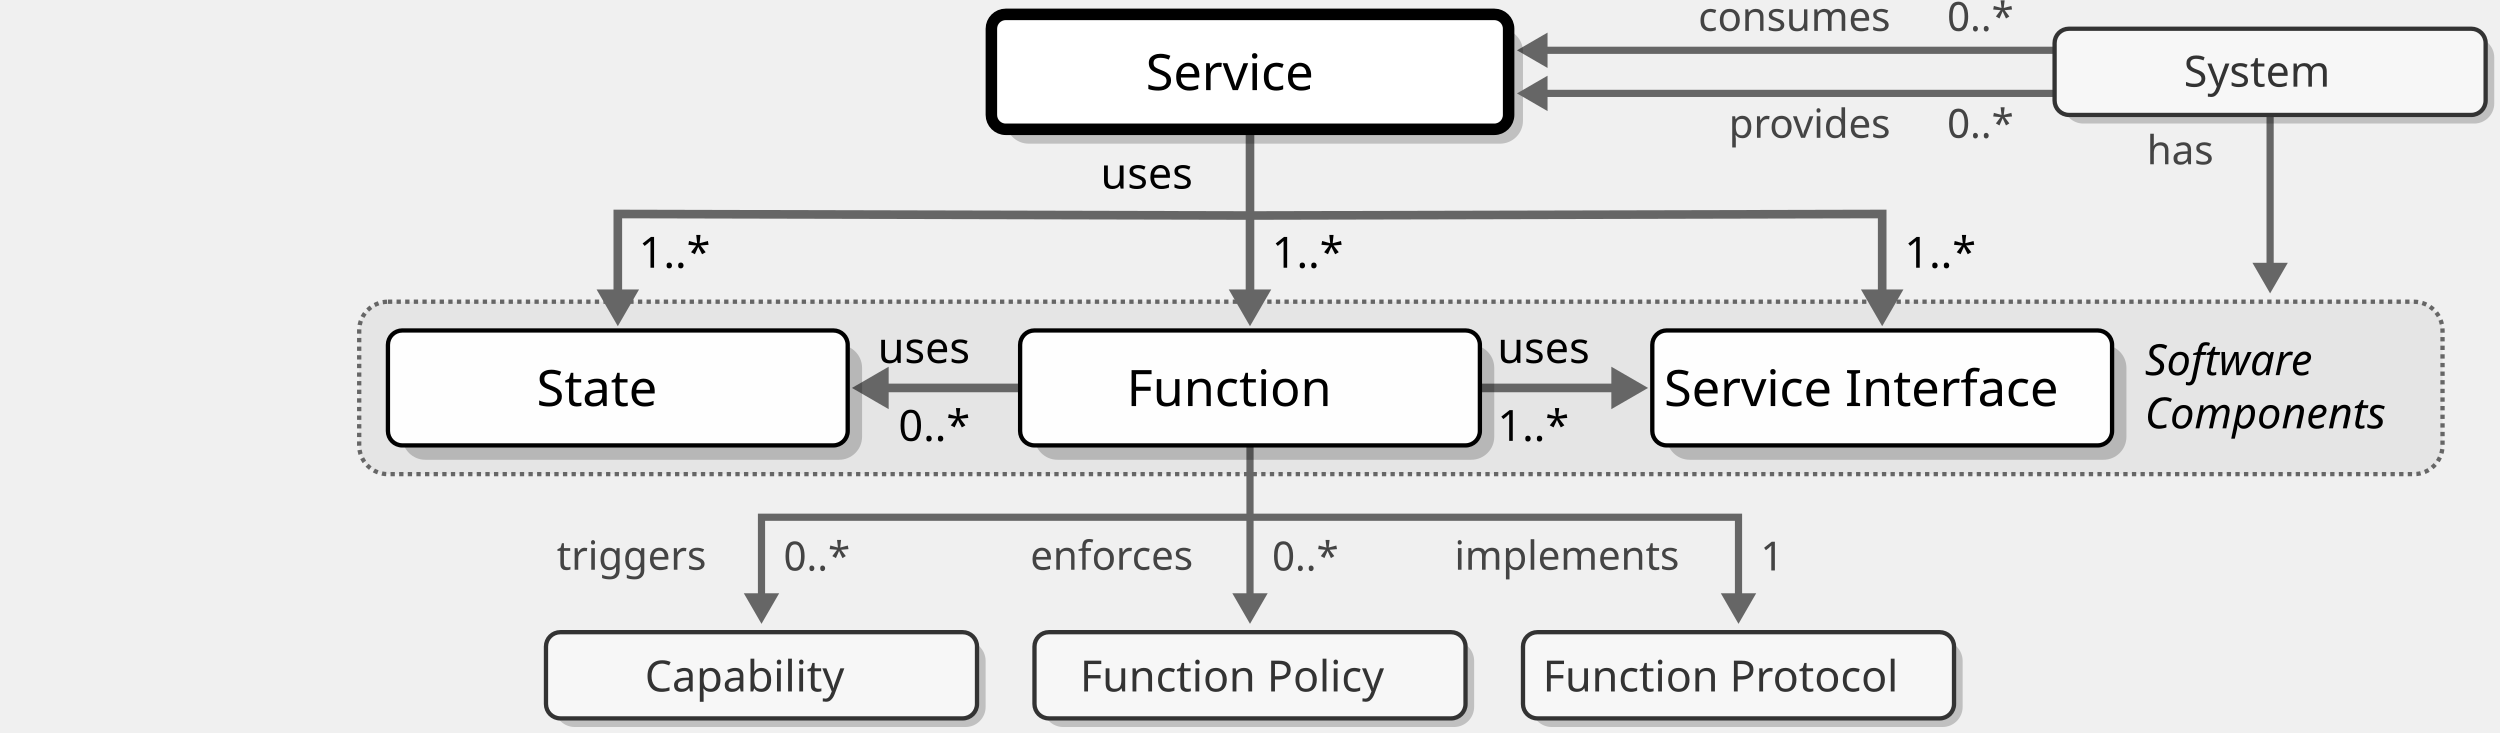
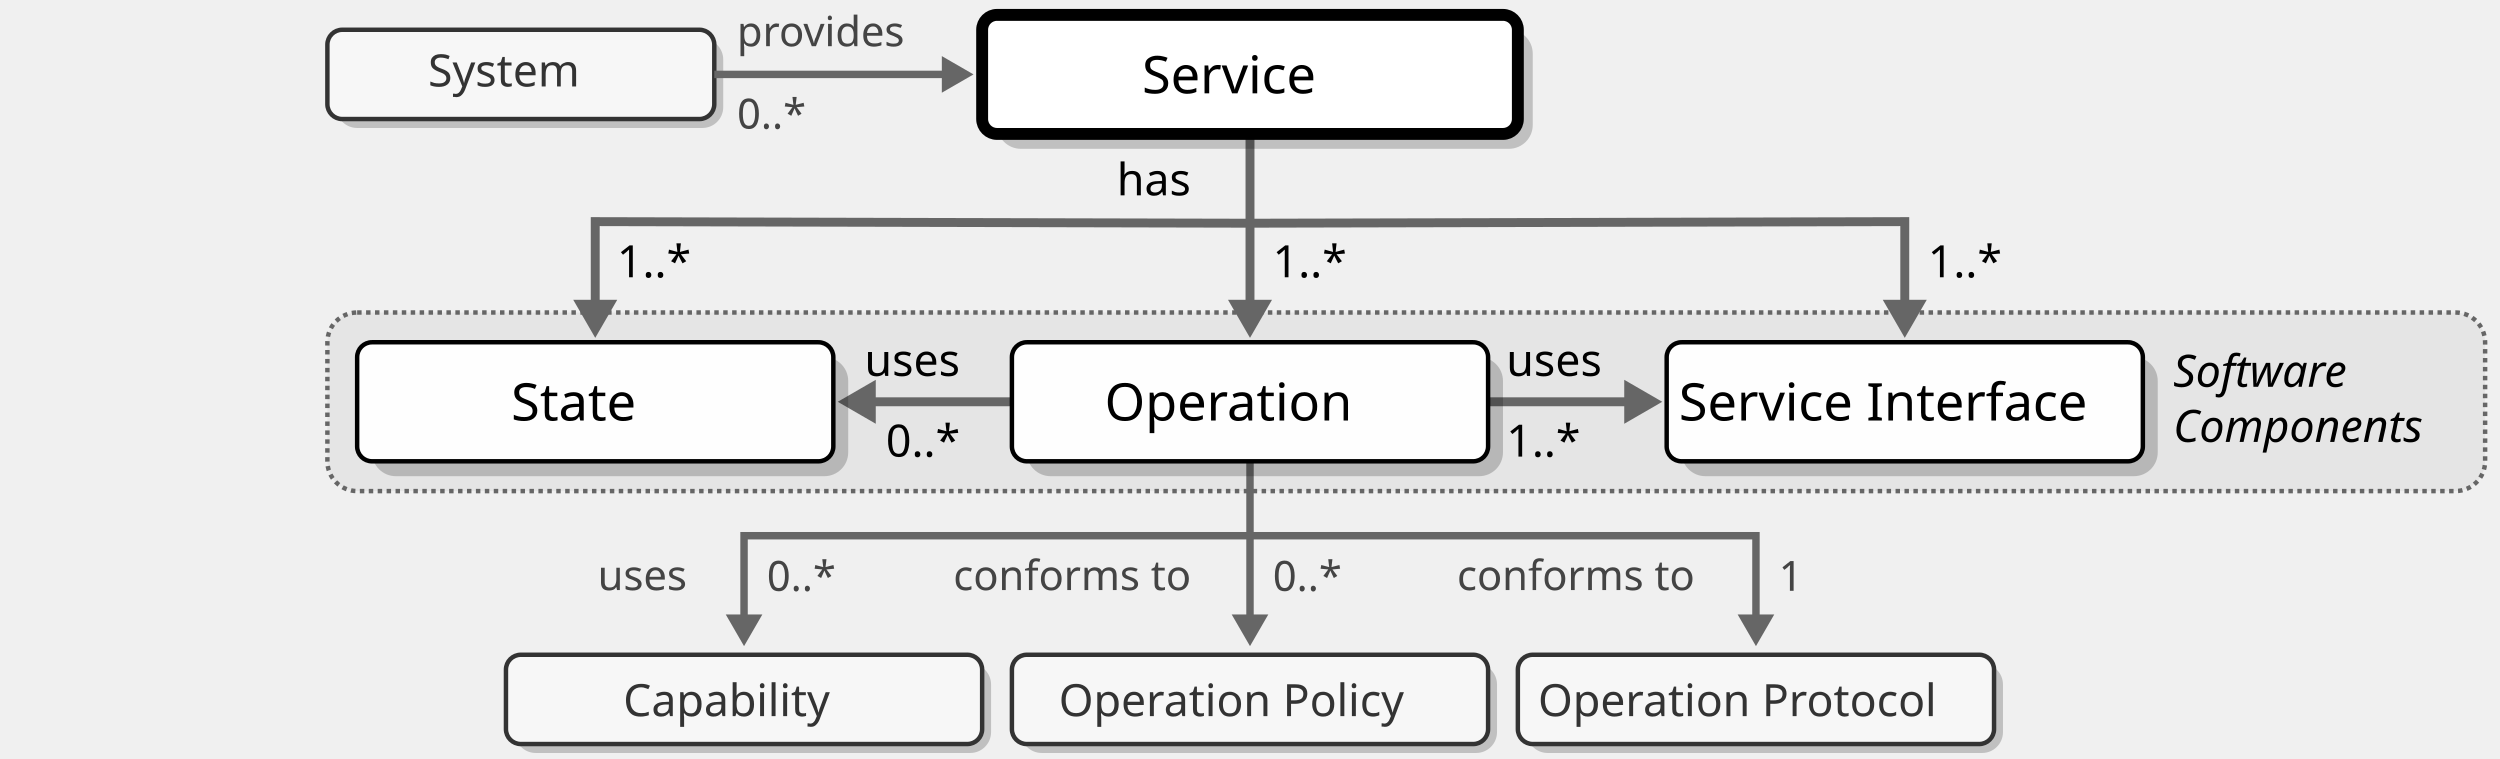
- <svg xmlns="http://www.w3.org/2000/svg" xmlns:xlink="http://www.w3.org/1999/xlink" width="174mm" height="51mm" version="1.1" viewBox="0 0 174 51" id="svg162">
+ <svg xmlns="http://www.w3.org/2000/svg" xmlns:xlink="http://www.w3.org/1999/xlink" width="168mm" height="51mm" version="1.1" viewBox="0 0 168 51" id="svg162">
  <defs id="defs5">
    <marker id="a" overflow="visible" orient="auto">
      <path transform="scale(0.4)" d="M 5.77,0 -2.88,5 V -5 Z" fill="context-stroke" fill-rule="evenodd" stroke="context-stroke" stroke-width="1pt" id="path2" />
    </marker>
    <marker id="e" overflow="visible" orient="auto">
      <path transform="scale(0.4)" d="M 5.77,0 -2.88,5 V -5 Z" fill="context-stroke" fill-rule="evenodd" stroke="context-stroke" stroke-width="1pt" id="path824" />
    </marker>
    <marker id="a-2" overflow="visible" orient="auto">
      <path transform="scale(0.4)" d="M 5.77,0 -2.88,5 V -5 Z" fill="context-stroke" fill-rule="evenodd" stroke="context-stroke" stroke-width="1pt" id="path2-3" />
    </marker>
    <marker id="a-3" overflow="visible" orient="auto">
      <path transform="scale(0.4)" d="M 5.77,0 -2.88,5 V -5 Z" fill="context-stroke" fill-rule="evenodd" stroke="context-stroke" stroke-width="1pt" id="path2-2" />
    </marker>
    <marker id="a-8" overflow="visible" orient="auto">
      <path transform="scale(0.4)" d="M 5.77,0 -2.88,5 V -5 Z" fill="context-stroke" fill-rule="evenodd" stroke="context-stroke" stroke-width="1pt" id="path2-0" />
    </marker>
    <marker id="a-5" overflow="visible" orient="auto">
      <path transform="scale(0.4)" d="M 5.77,0 -2.88,5 V -5 Z" fill="context-stroke" fill-rule="evenodd" stroke="context-stroke" stroke-width="1pt" id="path2-22" />
    </marker>
+     <marker id="a-0" overflow="visible" orient="auto">
+       <path transform="scale(0.4)" d="M 5.77,0 -2.88,5 V -5 Z" fill="context-stroke" fill-rule="evenodd" stroke="context-stroke" stroke-width="1pt" id="path2-5" />
+     </marker>
  </defs>
-   <use x="0" y="0" xlink:href="#path6698" id="use8503" transform="translate(-2.9998954e-8,-3)" width="100%" height="100%" />
-   <rect id="rect1309" x="25" y="21" width="145" height="12" rx="2" fill="none" opacity="0.913" stroke="#000000" stroke-linejoin="round" stroke-width="0.333" style="opacity:1;fill:#e5e5e5;fill-opacity:1;stroke:#666666;stroke-width:0.3;stroke-miterlimit:4;stroke-dasharray:0.3, 0.3;stroke-dashoffset:0;stroke-opacity:1" />
-   <g id="use1647" transform="translate(36.99999,42.99999)">
-     <rect id="rect2406" x="69.6" y="1.6" width="30" height="6" rx="1.4" fill="none" opacity="0.913" stroke="#000000" stroke-linejoin="round" stroke-width="0.333" style="opacity:1;fill:#000000;fill-opacity:0.2;stroke:none;stroke-width:0.8;stroke-miterlimit:4;stroke-dasharray:none" />
-     <rect id="rect2408" x="69" y="-7" width="30" height="6" rx="1" fill="none" opacity="0.913" stroke="#000000" stroke-linejoin="round" stroke-width="0.333" style="opacity:1;fill:#f7f7f7;fill-opacity:1;stroke:#333333;stroke-width:0.3;stroke-miterlimit:4;stroke-dasharray:none;stroke-opacity:1" transform="scale(1,-1)" />
+   <rect id="use19292" x="22" y="21" width="145" height="12" rx="2" fill="none" opacity="0.913" stroke="#000000" stroke-linejoin="round" stroke-width="0.333" style="opacity:1;fill:#e5e5e5;fill-opacity:1;stroke:#666666;stroke-width:0.3;stroke-miterlimit:4;stroke-dasharray:0.3, 0.3;stroke-dashoffset:0;stroke-opacity:1" />
+   <use x="0" y="0" xlink:href="#use1643" id="use5971" transform="translate(68)" width="100%" height="100%" />
+   <use x="0" y="0" xlink:href="#use1643" id="use5969" transform="translate(34)" width="100%" height="100%" />
+   <g id="use1643" transform="translate(-34.99999,43)">
+     <rect id="rect2418" x="69.6" y="1.6" width="32" height="6" rx="1.4" fill="none" opacity="0.913" stroke="#000000" stroke-linejoin="round" stroke-width="0.333" style="opacity:1;fill:#000000;fill-opacity:0.2;stroke:none;stroke-width:0.8;stroke-miterlimit:4;stroke-dasharray:none" />
+     <rect id="rect2420" x="69" y="-7" width="32" height="6" rx="1" fill="none" opacity="0.913" stroke="#000000" stroke-linejoin="round" stroke-width="0.333" style="opacity:1;fill:#f7f7f7;fill-opacity:1;stroke:#333333;stroke-width:0.3;stroke-miterlimit:4;stroke-dasharray:none;stroke-opacity:1" transform="scale(1,-1)" />
  </g>
-   <g id="use1645" transform="translate(2.999991,42.99999)">
-     <rect id="rect2412" x="69.6" y="1.6" width="30" height="6" rx="1.4" fill="none" opacity="0.913" stroke="#000000" stroke-linejoin="round" stroke-width="0.333" style="opacity:1;fill:#000000;fill-opacity:0.2;stroke:none;stroke-width:0.8;stroke-miterlimit:4;stroke-dasharray:none" />
-     <rect id="rect2414" x="69" y="-7" width="30" height="6" rx="1" fill="none" opacity="0.913" stroke="#000000" stroke-linejoin="round" stroke-width="0.333" style="opacity:1;fill:#f7f7f7;fill-opacity:1;stroke:#333333;stroke-width:0.3;stroke-miterlimit:4;stroke-dasharray:none;stroke-opacity:1" transform="scale(1,-1)" />
-   </g>
-   <g id="use1643" transform="translate(-31.00001,42.99999)">
-     <rect id="rect2418" x="69.6" y="1.6" width="30" height="6" rx="1.4" fill="none" opacity="0.913" stroke="#000000" stroke-linejoin="round" stroke-width="0.333" style="opacity:1;fill:#000000;fill-opacity:0.2;stroke:none;stroke-width:0.8;stroke-miterlimit:4;stroke-dasharray:none" />
-     <rect id="rect2420" x="69" y="-7" width="30" height="6" rx="1" fill="none" opacity="0.913" stroke="#000000" stroke-linejoin="round" stroke-width="0.333" style="opacity:1;fill:#f7f7f7;fill-opacity:1;stroke:#333333;stroke-width:0.3;stroke-miterlimit:4;stroke-dasharray:none;stroke-opacity:1" transform="scale(1,-1)" />
-   </g>
-   <path d="m 87,9 -2e-6,12" marker-end="url(#a)" id="path1361" style="fill:none;stroke:#666666;stroke-width:0.6;stroke-miterlimit:4;stroke-dasharray:none" />
-   <rect id="rect935" x="70" y="2" width="36" height="8" rx="1.6" fill="none" opacity="0.913" stroke="#000000" stroke-linejoin="round" stroke-width="0.333" style="opacity:1;fill:#000000;fill-opacity:0.2;stroke:none;stroke-width:0.8;stroke-miterlimit:4;stroke-dasharray:none" />
-   <text x="149.28" y="26.11" style="font-size:3px;line-height:1.25;font-family:sans-serif;stroke-width:0.265" xml:space="preserve" id="text1335">
-     <tspan x="149.28" y="26.11" stroke-width="0.265" id="tspan1333" style="font-style:italic;font-variant:normal;font-weight:normal;font-stretch:normal;font-family:sans-serif;-inkscape-font-specification:'sans-serif Italic'">Software</tspan>
-   </text>
-   <text x="149.28" y="29.814" style="font-size:3px;line-height:1.25;font-family:sans-serif;stroke-width:0.265" xml:space="preserve" id="text1339">
-     <tspan x="149.28" y="29.814" stroke-width="0.265" id="tspan1337" style="font-style:italic;font-variant:normal;font-weight:normal;font-stretch:normal;font-family:sans-serif;-inkscape-font-specification:'sans-serif Italic'">Components</tspan>
-   </text>
-   <path d="m 143,6.5 h -36" marker-end="url(#a)" id="path6698" style="fill:none;stroke:#666666;stroke-width:0.5;stroke-miterlimit:4;stroke-dasharray:none;stroke-opacity:1" />
-   <path d="M 71,27 H 61" marker-end="url(#a)" id="path1315" style="fill:none;stroke:#666666;stroke-width:0.6;stroke-miterlimit:4;stroke-dasharray:none" />
-   <g id="g1755" transform="translate(2.999991,-16.00001)">
+   <path d="M 84,9 84,21" marker-end="url(#a)" id="path1361" style="fill:none;stroke:#666666;stroke-width:0.6;stroke-miterlimit:4;stroke-dasharray:none" />
+   <rect id="rect935" x="67" y="2" width="36" height="8" rx="1.6" fill="none" opacity="0.913" stroke="#000000" stroke-linejoin="round" stroke-width="0.333" style="opacity:1;fill:#000000;fill-opacity:0.2;stroke:none;stroke-width:0.8;stroke-miterlimit:4;stroke-dasharray:none" />
+   <path d="M 68,27 H 58" marker-end="url(#a)" id="path1315" style="fill:none;stroke:#666666;stroke-width:0.6;stroke-miterlimit:4;stroke-dasharray:none" />
+   <g id="g1755" transform="translate(-1.6600001e-6,-16)">
    <rect id="rect1649" x="25" y="40" width="32" height="8" rx="1.6" fill="none" opacity="0.913" stroke="#000000" stroke-linejoin="round" stroke-width="0.333" style="opacity:1;fill:#000000;fill-opacity:0.2;stroke:none;stroke-width:0.8;stroke-miterlimit:4;stroke-dasharray:none" />
    <rect id="use8966" x="24" y="39" width="32" height="8" rx="1" fill="none" opacity="0.913" stroke="#000000" stroke-linejoin="round" stroke-width="0.333" style="opacity:1;fill:#fefefe;fill-opacity:1;stroke-width:0.3;stroke-miterlimit:4;stroke-dasharray:none" />
  </g>
-   <path d="m 103,27 h 10" marker-end="url(#a)" id="path1317" style="fill:none;stroke:#666666;stroke-width:0.6;stroke-miterlimit:4;stroke-dasharray:none" />
-   <text x="42.915" y="28.259" font-size="3.5px" style="line-height:1.25;font-family:sans-serif;stroke-width:0.265" xml:space="preserve" id="text1327">
-     <tspan x="42.915" y="28.259" font-size="3.5px" stroke-width="0.265" text-align="center" text-anchor="middle" id="tspan1325">State</tspan>
+   <path d="M 100,27 H 110" marker-end="url(#a)" id="path1317" style="fill:none;stroke:#666666;stroke-width:0.6;stroke-miterlimit:4;stroke-dasharray:none" />
+   <text x="39.915" y="28.259" font-size="3.5px" style="line-height:1.25;font-family:sans-serif;stroke-width:0.265" xml:space="preserve" id="text1327">
+     <tspan x="39.915" y="28.259" font-size="3.5px" stroke-width="0.265" text-align="center" text-anchor="middle" id="tspan1325">State</tspan>
  </text>
  <use x="0" y="0" xlink:href="#g1755" id="use1919" transform="translate(88)" width="100%" height="100%" />
-   <text x="130.915" y="28.259" font-size="3.5px" style="line-height:1.25;font-family:sans-serif;stroke-width:0.265" xml:space="preserve" id="text1331">
-     <tspan x="130.915" y="28.259" font-size="3.5px" stroke-width="0.265" text-align="center" text-anchor="middle" id="tspan1329">Service Interface</tspan>
+   <text x="127.915" y="28.259" font-size="3.5px" style="line-height:1.25;font-family:sans-serif;stroke-width:0.265" xml:space="preserve" id="text1331">
+     <tspan x="127.915" y="28.259" font-size="3.5px" stroke-width="0.265" text-align="center" text-anchor="middle" id="tspan1329">Service Interface</tspan>
  </text>
-   <text x="76.287" y="25.261" style="font-size:3px;line-height:1.25;font-family:sans-serif;stroke-width:0.265" xml:space="preserve" id="text1343">
-     <tspan x="69.857" y="25.261" stroke-width="0.265" id="tspan1341" style="text-align:end;text-anchor:end">uses</tspan>
+   <text x="73.287" y="25.261" style="font-size:3px;line-height:1.25;font-family:sans-serif;stroke-width:0.265" xml:space="preserve" id="text1343">
+     <tspan x="66.857" y="25.261" stroke-width="0.265" id="tspan1341" style="text-align:end;text-anchor:end">uses</tspan>
  </text>
-   <text x="104.225" y="25.261" style="font-size:3px;line-height:1.25;font-family:sans-serif;stroke-width:0.265" xml:space="preserve" id="text1347">
-     <tspan x="104.225" y="25.261" stroke-width="0.265" id="tspan1345">uses</tspan>
+   <text x="101.225" y="25.261" style="font-size:3px;line-height:1.25;font-family:sans-serif;stroke-width:0.265" xml:space="preserve" id="text1347">
+     <tspan x="101.225" y="25.261" stroke-width="0.265" id="tspan1345">uses</tspan>
  </text>
-   <path d="m 87,15 -44,-0.107 -3e-6,6.107" marker-end="url(#a)" id="path1363" style="fill:none;stroke:#666666;stroke-width:0.6;stroke-miterlimit:4;stroke-dasharray:none" />
-   <rect id="rect1367" x="69" y="1" width="36" height="8" rx="1" fill="none" opacity="0.913" stroke="#000000" stroke-linejoin="round" stroke-width="0.333" style="opacity:1;fill:#ffffff;fill-opacity:1;stroke-width:0.8;stroke-miterlimit:4;stroke-dasharray:none" />
-   <text x="90.251" y="13.124" style="font-size:3px;line-height:1.25;font-family:sans-serif;stroke-width:0.265" xml:space="preserve" id="text1371">
-     <tspan x="85.367" y="13.124" stroke-width="0.265" id="tspan1369" style="text-align:end;text-anchor:end">uses</tspan>
+   <path d="M 84,15 40,14.893 40,21" marker-end="url(#a)" id="path1363" style="fill:none;stroke:#666666;stroke-width:0.6;stroke-miterlimit:4;stroke-dasharray:none" />
+   <rect id="rect1367" x="66" y="1" width="36" height="8" rx="1" fill="none" opacity="0.913" stroke="#000000" stroke-linejoin="round" stroke-width="0.333" style="opacity:1;fill:#ffffff;fill-opacity:1;stroke-width:0.8;stroke-miterlimit:4;stroke-dasharray:none" />
+   <text x="87.251" y="13.124" style="font-size:3px;line-height:1.25;font-family:sans-serif;stroke-width:0.265" xml:space="preserve" id="text1371">
+     <tspan x="82.367" y="13.124" stroke-width="0.265" id="tspan1369" style="text-align:end;text-anchor:end">has</tspan>
  </text>
-   <text x="88.525" y="18.632" style="font-size:3px;line-height:1.25;font-family:sans-serif;stroke-width:0.265" xml:space="preserve" id="text1375">
-     <tspan x="88.525" y="18.632" stroke-width="0.265" id="tspan1373">1..*</tspan>
+   <text x="85.525" y="18.632" style="font-size:3px;line-height:1.25;font-family:sans-serif;stroke-width:0.265" xml:space="preserve" id="text1375">
+     <tspan x="85.525" y="18.632" stroke-width="0.265" id="tspan1373">1..*</tspan>
  </text>
-   <text x="44.461" y="18.632" style="font-size:3px;line-height:1.25;font-family:sans-serif;stroke-width:0.265" xml:space="preserve" id="text1379">
-     <tspan x="44.461" y="18.632" stroke-width="0.265" id="tspan1377">1..*</tspan>
+   <text x="41.461" y="18.632" style="font-size:3px;line-height:1.25;font-family:sans-serif;stroke-width:0.265" xml:space="preserve" id="text1379">
+     <tspan x="41.461" y="18.632" stroke-width="0.265" id="tspan1377">1..*</tspan>
  </text>
-   <text x="132.551" y="18.632" style="font-size:3px;line-height:1.25;font-family:sans-serif;stroke-width:0.265" xml:space="preserve" id="text1383">
-     <tspan x="132.551" y="18.632" stroke-width="0.265" id="tspan1381">1..*</tspan>
+   <text x="129.551" y="18.632" style="font-size:3px;line-height:1.25;font-family:sans-serif;stroke-width:0.265" xml:space="preserve" id="text1383">
+     <tspan x="129.551" y="18.632" stroke-width="0.265" id="tspan1381">1..*</tspan>
  </text>
-   <text x="86.958" y="6.272" font-size="3.5px" style="line-height:1.25;font-family:sans-serif;stroke-width:0.265" xml:space="preserve" id="text1387">
-     <tspan x="86.958" y="6.272" font-size="3.5px" stroke-width="0.265" text-align="center" text-anchor="middle" id="tspan1385">Service</tspan>
+   <text x="83.958" y="6.272" font-size="3.5px" style="line-height:1.25;font-family:sans-serif;stroke-width:0.265" xml:space="preserve" id="text1387">
+     <tspan x="83.958" y="6.272" font-size="3.5px" stroke-width="0.265" text-align="center" text-anchor="middle" id="tspan1385">Service</tspan>
  </text>
-   <use x="0" y="0" xlink:href="#path1363" id="use9624" transform="matrix(-1,0,0,1,174,-2.1427973e-7)" width="100%" height="100%" />
-   <text x="135.515" y="9.591" style="font-size:2.8px;line-height:1.25;font-family:sans-serif;stroke-width:0.265" xml:space="preserve" id="text10267">
-     <tspan x="135.515" y="9.591" stroke-width="0.265" id="tspan10265" style="font-size:2.8px;fill:#444444;fill-opacity:1">0..*</tspan>
+   <use x="0" y="0" xlink:href="#path1363" id="use9624" transform="matrix(-1,0,0,1,168,-2.1e-7)" width="100%" height="100%" />
+   <text x="85.531" y="39.703" style="font-size:2.8px;line-height:1.25;font-family:sans-serif;stroke-width:0.265" xml:space="preserve" id="text5332">
+     <tspan x="85.531" y="39.703" stroke-width="0.265" id="tspan5330" style="font-size:2.8px;fill:#444444;fill-opacity:1">0..*</tspan>
  </text>
-   <text x="136.833" y="9.591" style="font-size:2.8px;line-height:1.25;font-family:sans-serif;stroke-width:0.265" xml:space="preserve" id="text3898">
-     <tspan x="133.758" y="9.591" stroke-width="0.265" id="tspan3896" style="font-size:2.8px;text-align:end;text-anchor:end;fill:#444444;fill-opacity:1">provides</tspan>
+   <text x="85.294" y="39.652" style="font-size:2.8px;line-height:1.25;font-family:sans-serif;stroke-width:0.265" xml:space="preserve" id="text5336">
+     <tspan x="82.219" y="39.652" stroke-width="0.265" id="tspan5334" style="font-size:2.8px;text-align:end;text-anchor:end;fill:#444444;fill-opacity:1">conforms to</tspan>
  </text>
-   <text x="88.531" y="39.703" style="font-size:2.8px;line-height:1.25;font-family:sans-serif;stroke-width:0.265" xml:space="preserve" id="text5332">
-     <tspan x="88.531" y="39.703" stroke-width="0.265" id="tspan5330" style="font-size:2.8px;fill:#444444;fill-opacity:1">0..*</tspan>
+   <text x="83.915" y="48.124" font-size="3.5px" style="font-size:3px;line-height:1.25;font-family:sans-serif;stroke-width:0.265" xml:space="preserve" id="text5340">
+     <tspan x="83.915" y="48.124" font-size="3.5px" stroke-width="0.265" text-align="center" text-anchor="middle" id="tspan5338" style="font-size:3px;fill:#333333;fill-opacity:1">Operation Policy</tspan>
  </text>
-   <text x="88.294" y="39.652" style="font-size:2.8px;line-height:1.25;font-family:sans-serif;stroke-width:0.265" xml:space="preserve" id="text5336">
-     <tspan x="85.219" y="39.652" stroke-width="0.265" id="tspan5334" style="font-size:2.8px;text-align:end;text-anchor:end;fill:#444444;fill-opacity:1">enforces</tspan>
+   <path d="m 84,36 h -34 v 6" marker-end="url(#a)" id="path6006" style="fill:none;stroke:#666666;stroke-width:0.5;stroke-miterlimit:4;stroke-dasharray:none;stroke-opacity:1" />
+   <path d="M 84,31 V 42" marker-end="url(#a)" id="path2060" style="fill:none;stroke:#666666;stroke-width:0.5;stroke-miterlimit:4;stroke-dasharray:none;stroke-opacity:1" />
+   <use x="0" y="0" xlink:href="#g1755" id="use1917" transform="translate(44)" width="100%" height="100%" />
+   <text x="83.915" y="28.259" font-size="3.5px" style="line-height:1.25;font-family:sans-serif;stroke-width:0.265" xml:space="preserve" id="text1323">
+     <tspan x="83.915" y="28.259" font-size="3.5px" stroke-width="0.265" text-align="center" text-anchor="middle" id="tspan1321">Operation</tspan>
  </text>
-   <text x="86.915" y="48.124" font-size="3.5px" style="font-size:3px;line-height:1.25;font-family:sans-serif;stroke-width:0.265" xml:space="preserve" id="text5340">
-     <tspan x="86.915" y="48.124" font-size="3.5px" stroke-width="0.265" text-align="center" text-anchor="middle" id="tspan5338" style="font-size:3px;fill:#333333;fill-opacity:1">Function Policy</tspan>
+   <text x="51.531" y="39.703" style="font-size:2.8px;line-height:1.25;font-family:sans-serif;stroke-width:0.265" xml:space="preserve" id="text16937">
+     <tspan x="51.531" y="39.703" stroke-width="0.265" id="tspan16935" style="font-size:2.8px;fill:#444444;fill-opacity:1">0..*</tspan>
  </text>
-   <path d="m 87,36 h -34 v 6" marker-end="url(#a)" id="path6006" style="fill:none;stroke:#666666;stroke-width:0.5;stroke-miterlimit:4;stroke-dasharray:none;stroke-opacity:1" />
-   <text x="147.636" y="2.148" style="font-size:2.8px;line-height:1.25;font-family:sans-serif;stroke-width:0.265" xml:space="preserve" id="text8509">
-     <tspan x="133.758" y="2.148" stroke-width="0.265" id="tspan8507" style="font-size:2.8px;text-align:end;text-anchor:end;fill:#444444;fill-opacity:1">consumes</tspan>
+   <text x="51.417" y="39.652" style="font-size:2.8px;line-height:1.25;font-family:sans-serif;stroke-width:0.265" xml:space="preserve" id="text16941">
+     <tspan x="48.342" y="39.652" stroke-width="0.265" id="tspan16939" style="font-size:2.8px;text-align:end;text-anchor:end;fill:#444444;fill-opacity:1">uses</tspan>
  </text>
-   <path d="M 87,31 V 42" marker-end="url(#a)" id="path2060" style="fill:none;stroke:#666666;stroke-width:0.5;stroke-miterlimit:4;stroke-dasharray:none;stroke-opacity:1" />
-   <use x="0" y="0" xlink:href="#g1755" id="use1917" transform="translate(44)" width="100%" height="100%" />
-   <text x="86.915" y="28.259" font-size="3.5px" style="line-height:1.25;font-family:sans-serif;stroke-width:0.265" xml:space="preserve" id="text1323">
-     <tspan x="86.915" y="28.259" font-size="3.5px" stroke-width="0.265" text-align="center" text-anchor="middle" id="tspan1321">Function</tspan>
+   <text x="49.992" y="48.124" font-size="3.5px" style="font-size:3px;line-height:1.25;font-family:sans-serif;stroke-width:0.265" xml:space="preserve" id="text17387">
+     <tspan x="49.992" y="48.124" font-size="3.5px" stroke-width="0.265" text-align="center" text-anchor="middle" id="tspan17385" style="font-size:3px;fill:#333333;fill-opacity:1">Capability</tspan>
  </text>
-   <text x="54.531" y="39.703" style="font-size:2.8px;line-height:1.25;font-family:sans-serif;stroke-width:0.265" xml:space="preserve" id="text16937">
-     <tspan x="54.531" y="39.703" stroke-width="0.265" id="tspan16935" style="font-size:2.8px;fill:#444444;fill-opacity:1">0..*</tspan>
+   <text x="119.531" y="39.703" style="font-size:2.8px;line-height:1.25;font-family:sans-serif;stroke-width:0.265" xml:space="preserve" id="text1016">
+     <tspan x="119.531" y="39.703" stroke-width="0.265" id="tspan1014" style="font-size:2.8px;fill:#444444;fill-opacity:1">1</tspan>
  </text>
-   <text x="54.417" y="39.652" style="font-size:2.8px;line-height:1.25;font-family:sans-serif;stroke-width:0.265" xml:space="preserve" id="text16941">
-     <tspan x="51.342" y="39.652" stroke-width="0.265" id="tspan16939" style="font-size:2.8px;text-align:end;text-anchor:end;fill:#444444;fill-opacity:1">triggers</tspan>
+   <text x="117.281" y="39.652" style="font-size:2.8px;line-height:1.25;font-family:sans-serif;stroke-width:0.265" xml:space="preserve" id="text1020">
+     <tspan x="116.066" y="39.652" stroke-width="0.265" id="tspan1018" style="font-size:2.8px;text-align:end;text-anchor:end;fill:#444444;fill-opacity:1">conforms to</tspan>
  </text>
-   <text x="52.992" y="48.124" font-size="3.5px" style="font-size:3px;line-height:1.25;font-family:sans-serif;stroke-width:0.265" xml:space="preserve" id="text17387">
-     <tspan x="52.992" y="48.124" font-size="3.5px" stroke-width="0.265" text-align="center" text-anchor="middle" id="tspan17385" style="font-size:3px;fill:#333333;fill-opacity:1">Capability</tspan>
+   <text x="117.915" y="48.124" font-size="3.5px" style="font-size:3px;line-height:1.25;font-family:sans-serif;stroke-width:0.265" xml:space="preserve" id="text1026">
+     <tspan x="117.915" y="48.124" font-size="3.5px" stroke-width="0.265" text-align="center" text-anchor="middle" id="tspan1024" style="font-size:3px;fill:#333333;fill-opacity:1">Operation Protocol</tspan>
  </text>
-   <text x="122.531" y="39.703" style="font-size:2.8px;line-height:1.25;font-family:sans-serif;stroke-width:0.265" xml:space="preserve" id="text1016">
-     <tspan x="122.531" y="39.703" stroke-width="0.265" id="tspan1014" style="font-size:2.8px;fill:#444444;fill-opacity:1">1</tspan>
+   <use x="0" y="0" xlink:href="#path6006" id="use1028" transform="matrix(-1,0,0,1,168,7.8572031e-7)" width="100%" height="100%" />
+   <text xml:space="preserve" style="font-size:3px;line-height:1.25;font-family:sans-serif;stroke-width:0.265" x="66.857" y="30.682" id="text8513">
+     <tspan id="tspan8511" style="text-align:end;text-anchor:end;stroke-width:0.265" x="66.857" y="30.682">0..*</tspan>
  </text>
-   <text x="120.281" y="39.652" style="font-size:2.8px;line-height:1.25;font-family:sans-serif;stroke-width:0.265" xml:space="preserve" id="text1020">
-     <tspan x="119.066" y="39.652" stroke-width="0.265" id="tspan1018" style="font-size:2.8px;text-align:end;text-anchor:end;fill:#444444;fill-opacity:1">implements</tspan>
+   <text x="101.225" y="30.682" style="font-size:3px;line-height:1.25;font-family:sans-serif;stroke-width:0.265" xml:space="preserve" id="text13945">
+     <tspan x="101.225" y="30.682" stroke-width="0.265" id="tspan13943">1..*</tspan>
  </text>
-   <text x="120.915" y="48.124" font-size="3.5px" style="font-size:3px;line-height:1.25;font-family:sans-serif;stroke-width:0.265" xml:space="preserve" id="text1026">
-     <tspan x="120.915" y="48.124" font-size="3.5px" stroke-width="0.265" text-align="center" text-anchor="middle" id="tspan1024" style="font-size:3px;fill:#333333;fill-opacity:1">Function Protocol</tspan>
+   <g id="use1449" transform="translate(-48.99899,-50)">
+     <rect id="rect985" x="71.6" y="52.6" width="26" height="6" rx="1.4" fill="none" opacity="0.913" stroke="#000000" stroke-linejoin="round" stroke-width="0.333" style="opacity:1;fill:#000000;fill-opacity:0.2;stroke:none;stroke-width:0.3;stroke-miterlimit:4;stroke-dasharray:none;stroke-opacity:1" />
+     <rect id="rect987" x="70.999" y="52" width="26" height="6" rx="1" fill="none" opacity="0.913" stroke="#000000" stroke-linejoin="round" stroke-width="0.333" style="opacity:1;fill:#f7f7f7;fill-opacity:1;stroke:#333333;stroke-width:0.3;stroke-miterlimit:4;stroke-dasharray:none;stroke-opacity:1" />
+   </g>
+   <path d="M 48,5 64,5" marker-end="url(#a-0)" id="use2317" style="fill:none;stroke:#666666;stroke-width:0.5;stroke-miterlimit:4;stroke-dasharray:none;stroke-opacity:1;marker-end:url(#a-0)" />
+   <text x="35.031" y="5.809" font-size="3.5px" style="font-size:3px;line-height:1.25;font-family:sans-serif;stroke-width:0.265" xml:space="preserve" id="text11944">
+     <tspan x="35.031" y="5.809" font-size="3.5px" stroke-width="0.265" text-align="center" text-anchor="middle" id="tspan11942" style="font-size:3px;fill:#333333;fill-opacity:1">System</tspan>
  </text>
-   <use x="0" y="0" xlink:href="#path6006" id="use1028" transform="matrix(-1,0,0,1,174,7.8572027e-7)" width="100%" height="100%" />
-   <use x="0" y="0" xlink:href="#text10267" id="use14146" transform="translate(6.3333333e-8,-7.44237)" width="100%" height="100%" />
-   <path d="M 158,8 V 19" marker-end="url(#a-5)" id="path3142-7" style="fill:none;stroke:#666666;stroke-width:0.5;stroke-miterlimit:4;stroke-dasharray:none;stroke-opacity:1;marker-end:url(#a-5)" />
-   <g id="use2084" transform="translate(73.99999,0.9999931)">
-     <rect id="rect2424" x="69.6" y="1.6" width="30" height="6" rx="1.4" fill="none" opacity="0.913" stroke="#000000" stroke-linejoin="round" stroke-width="0.333" style="opacity:1;fill:#000000;fill-opacity:0.2;stroke:none;stroke-width:0.8;stroke-miterlimit:4;stroke-dasharray:none" />
-     <rect id="rect2426" x="69" y="-7" width="30" height="6" rx="1" fill="none" opacity="0.913" stroke="#000000" stroke-linejoin="round" stroke-width="0.333" style="opacity:1;fill:#f7f7f7;fill-opacity:1;stroke:#333333;stroke-width:0.3;stroke-miterlimit:4;stroke-dasharray:none;stroke-opacity:1" transform="scale(1,-1)" />
+   <text x="49.528" y="8.642" style="font-size:2.8px;line-height:1.25;font-family:sans-serif;stroke-width:0.265" xml:space="preserve" id="text2401">
+     <tspan x="49.528" y="8.642" stroke-width="0.265" id="tspan2399" style="font-size:2.8px;fill:#444444;fill-opacity:1">0..*</tspan>
+   </text>
+   <text x="49.528" y="3.108" style="font-size:2.8px;line-height:1.25;font-family:sans-serif;stroke-width:0.265" xml:space="preserve" id="text1176">
+     <tspan x="49.528" y="3.108" stroke-width="0.265" id="tspan1174" style="font-size:2.8px;fill:#444444;fill-opacity:1">provides</tspan>
+   </text>
+   <g id="g2467" transform="translate(19.1239,-1.960034)">
+     <text x="126.913" y="27.953" style="font-size:3px;line-height:1.25;font-family:sans-serif;stroke-width:0.265" xml:space="preserve" id="text25087">
+       <tspan x="126.913" y="27.953" stroke-width="0.265" id="tspan25085" style="font-style:italic;font-variant:normal;font-weight:normal;font-stretch:normal;font-family:sans-serif;-inkscape-font-specification:'sans-serif Italic'">Software</tspan>
+     </text>
+     <text x="126.913" y="31.657" style="font-size:3px;line-height:1.25;font-family:sans-serif;stroke-width:0.265" xml:space="preserve" id="text1987">
+       <tspan x="126.913" y="31.657" stroke-width="0.265" id="tspan1985" style="font-style:italic;font-variant:normal;font-weight:normal;font-stretch:normal;font-family:sans-serif;-inkscape-font-specification:'sans-serif Italic'">Components</tspan>
+     </text>
  </g>
-   <text x="158.256" y="6.033" font-size="3.5px" style="font-size:3px;line-height:1.25;font-family:sans-serif;stroke-width:0.265" xml:space="preserve" id="text8974-7">
-     <tspan x="158.256" y="6.033" font-size="3.5px" stroke-width="0.265" text-align="center" text-anchor="middle" id="tspan8972-9" style="font-size:3px;fill:#333333;fill-opacity:1">System</tspan>
-   </text>
-   <text x="169.501" y="11.436" style="font-size:2.8px;line-height:1.25;font-family:sans-serif;stroke-width:0.265" xml:space="preserve" id="text3562-0">
-     <tspan x="156.246" y="11.436" stroke-width="0.265" id="tspan3560-2" style="font-size:2.8px;text-align:end;text-anchor:end;fill:#444444;fill-opacity:1">has</tspan>
-   </text>
-   <text xml:space="preserve" style="font-size:3px;line-height:1.25;font-family:sans-serif;stroke-width:0.265" x="69.857" y="30.682" id="text8513">
-     <tspan id="tspan8511" style="text-align:end;text-anchor:end;stroke-width:0.265" x="69.857" y="30.682">0..*</tspan>
-   </text>
-   <text x="104.225" y="30.682" style="font-size:3px;line-height:1.25;font-family:sans-serif;stroke-width:0.265" xml:space="preserve" id="text13945">
-     <tspan x="104.225" y="30.682" stroke-width="0.265" id="tspan13943">1..*</tspan>
-   </text>
</svg>
